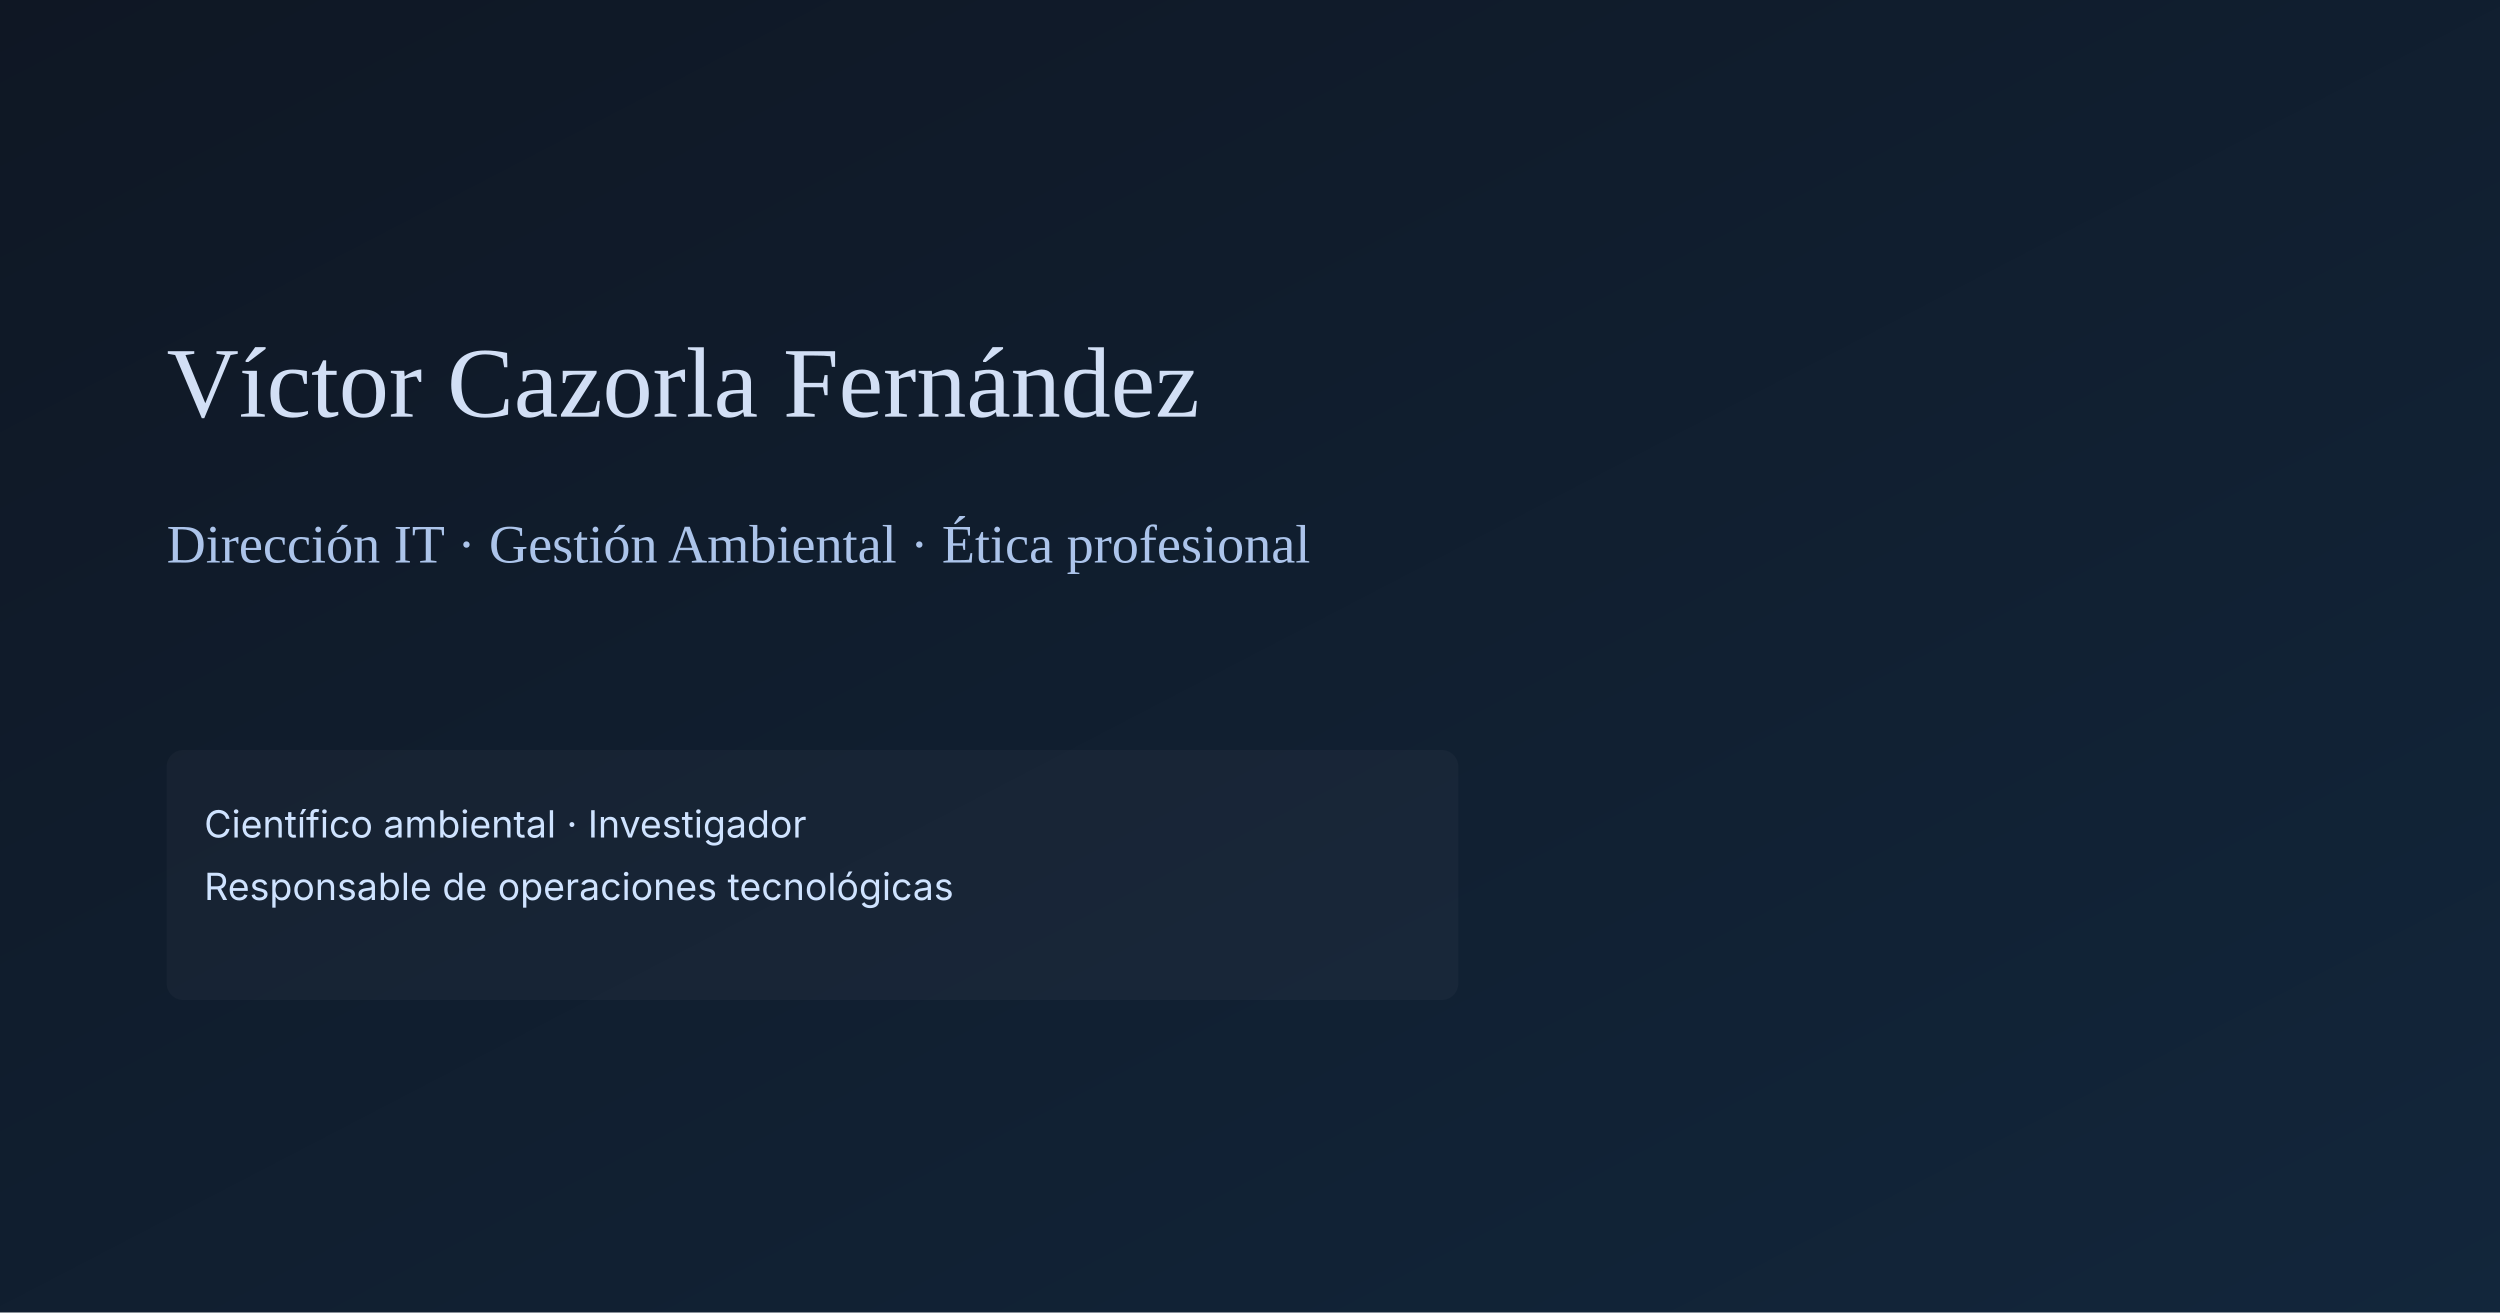
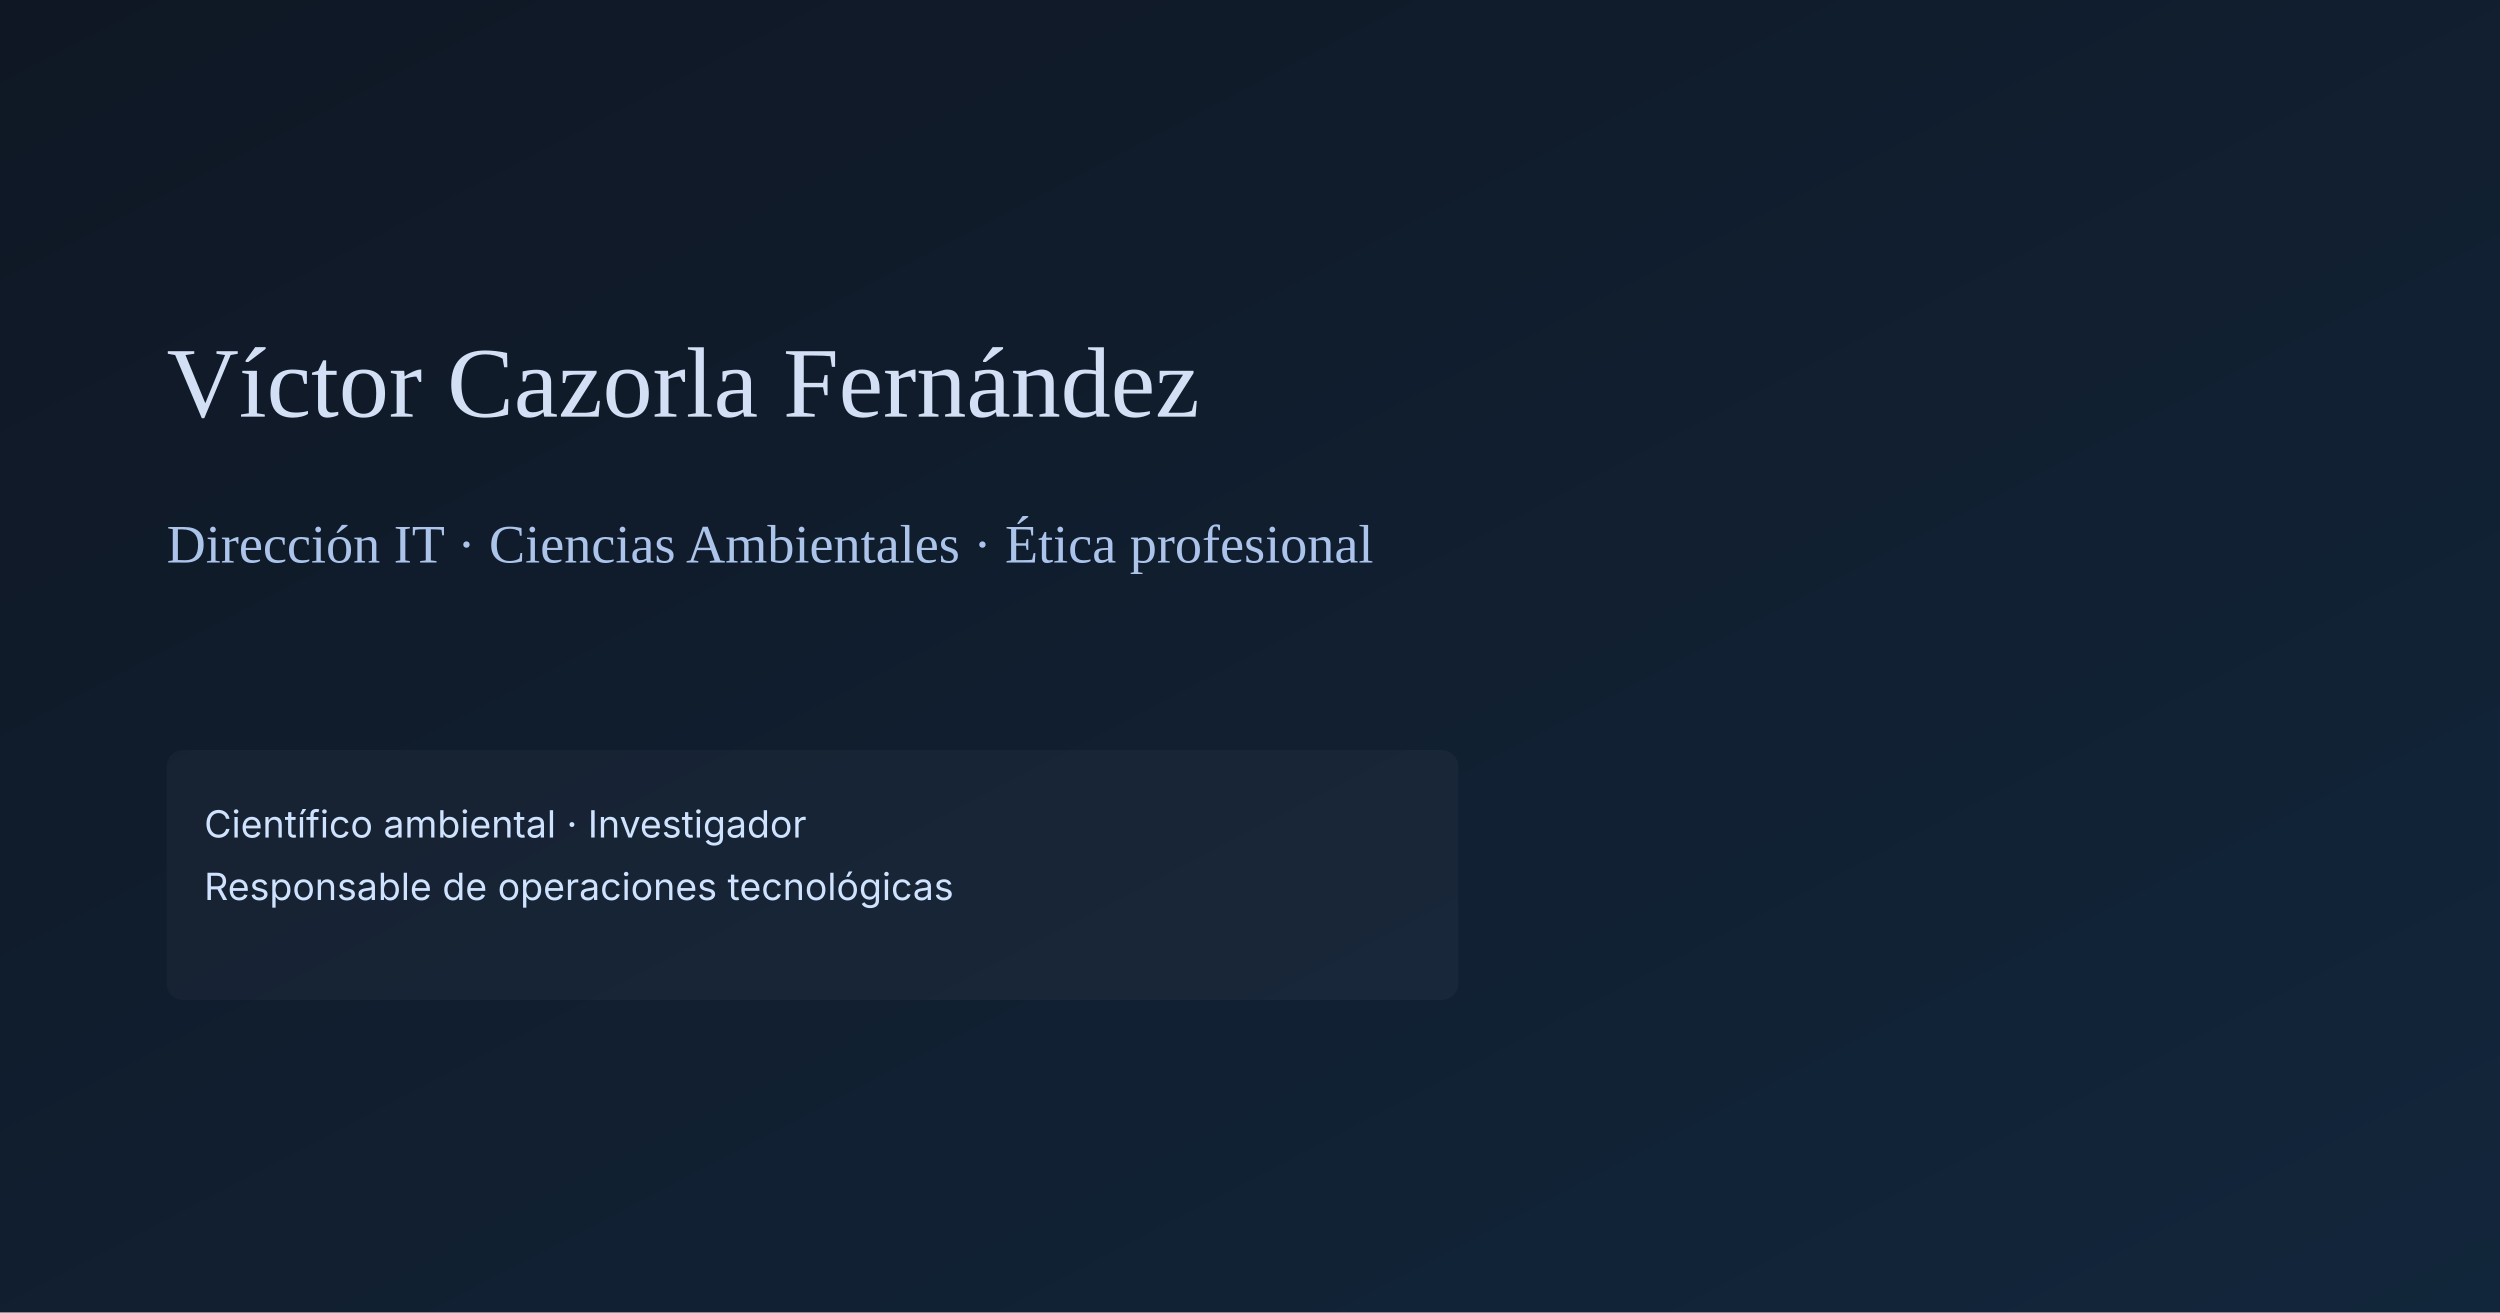
<svg xmlns="http://www.w3.org/2000/svg" width="1200" height="630" viewBox="0 0 1200 630">
  <defs>
    <linearGradient id="g" x1="0" x2="1" y1="0" y2="1">
      <stop offset="0%" stop-color="#0f1724" />
      <stop offset="100%" stop-color="#12263b" />
    </linearGradient>
  </defs>
  <rect width="1200" height="630" fill="url(#g)" />
  <g fill="#cfe3ff" font-family="Georgia, 'Times New Roman', serif" text-anchor="start">
    <text x="80" y="200" font-size="48" fill="#dbe9ff" opacity="0.95">Víctor Cazorla Fernández</text>
-     <text x="80" y="270" font-size="26" fill="#bcd6ff" opacity="0.9">Dirección IT · Gestión Ambiental · Ética profesional</text>
+     <text x="80" y="270" font-size="26" fill="#bcd6ff" opacity="0.9">Dirección IT · Ciencias Ambientales · Ética profesional</text>
  </g>
  <g transform="translate(80,360)">
    <rect x="0" y="0" width="620" height="120" rx="8" fill="rgba(255,255,255,0.03)" />
    <text x="18" y="42" font-family="Inter, system-ui, sans-serif" font-size="18" fill="#cfe3ff">Científico ambiental · Investigador</text>
    <text x="18" y="72" font-family="Inter, system-ui, sans-serif" font-size="18" fill="#cfe3ff">Responsable de operaciones tecnológicas</text>
  </g>
</svg>
